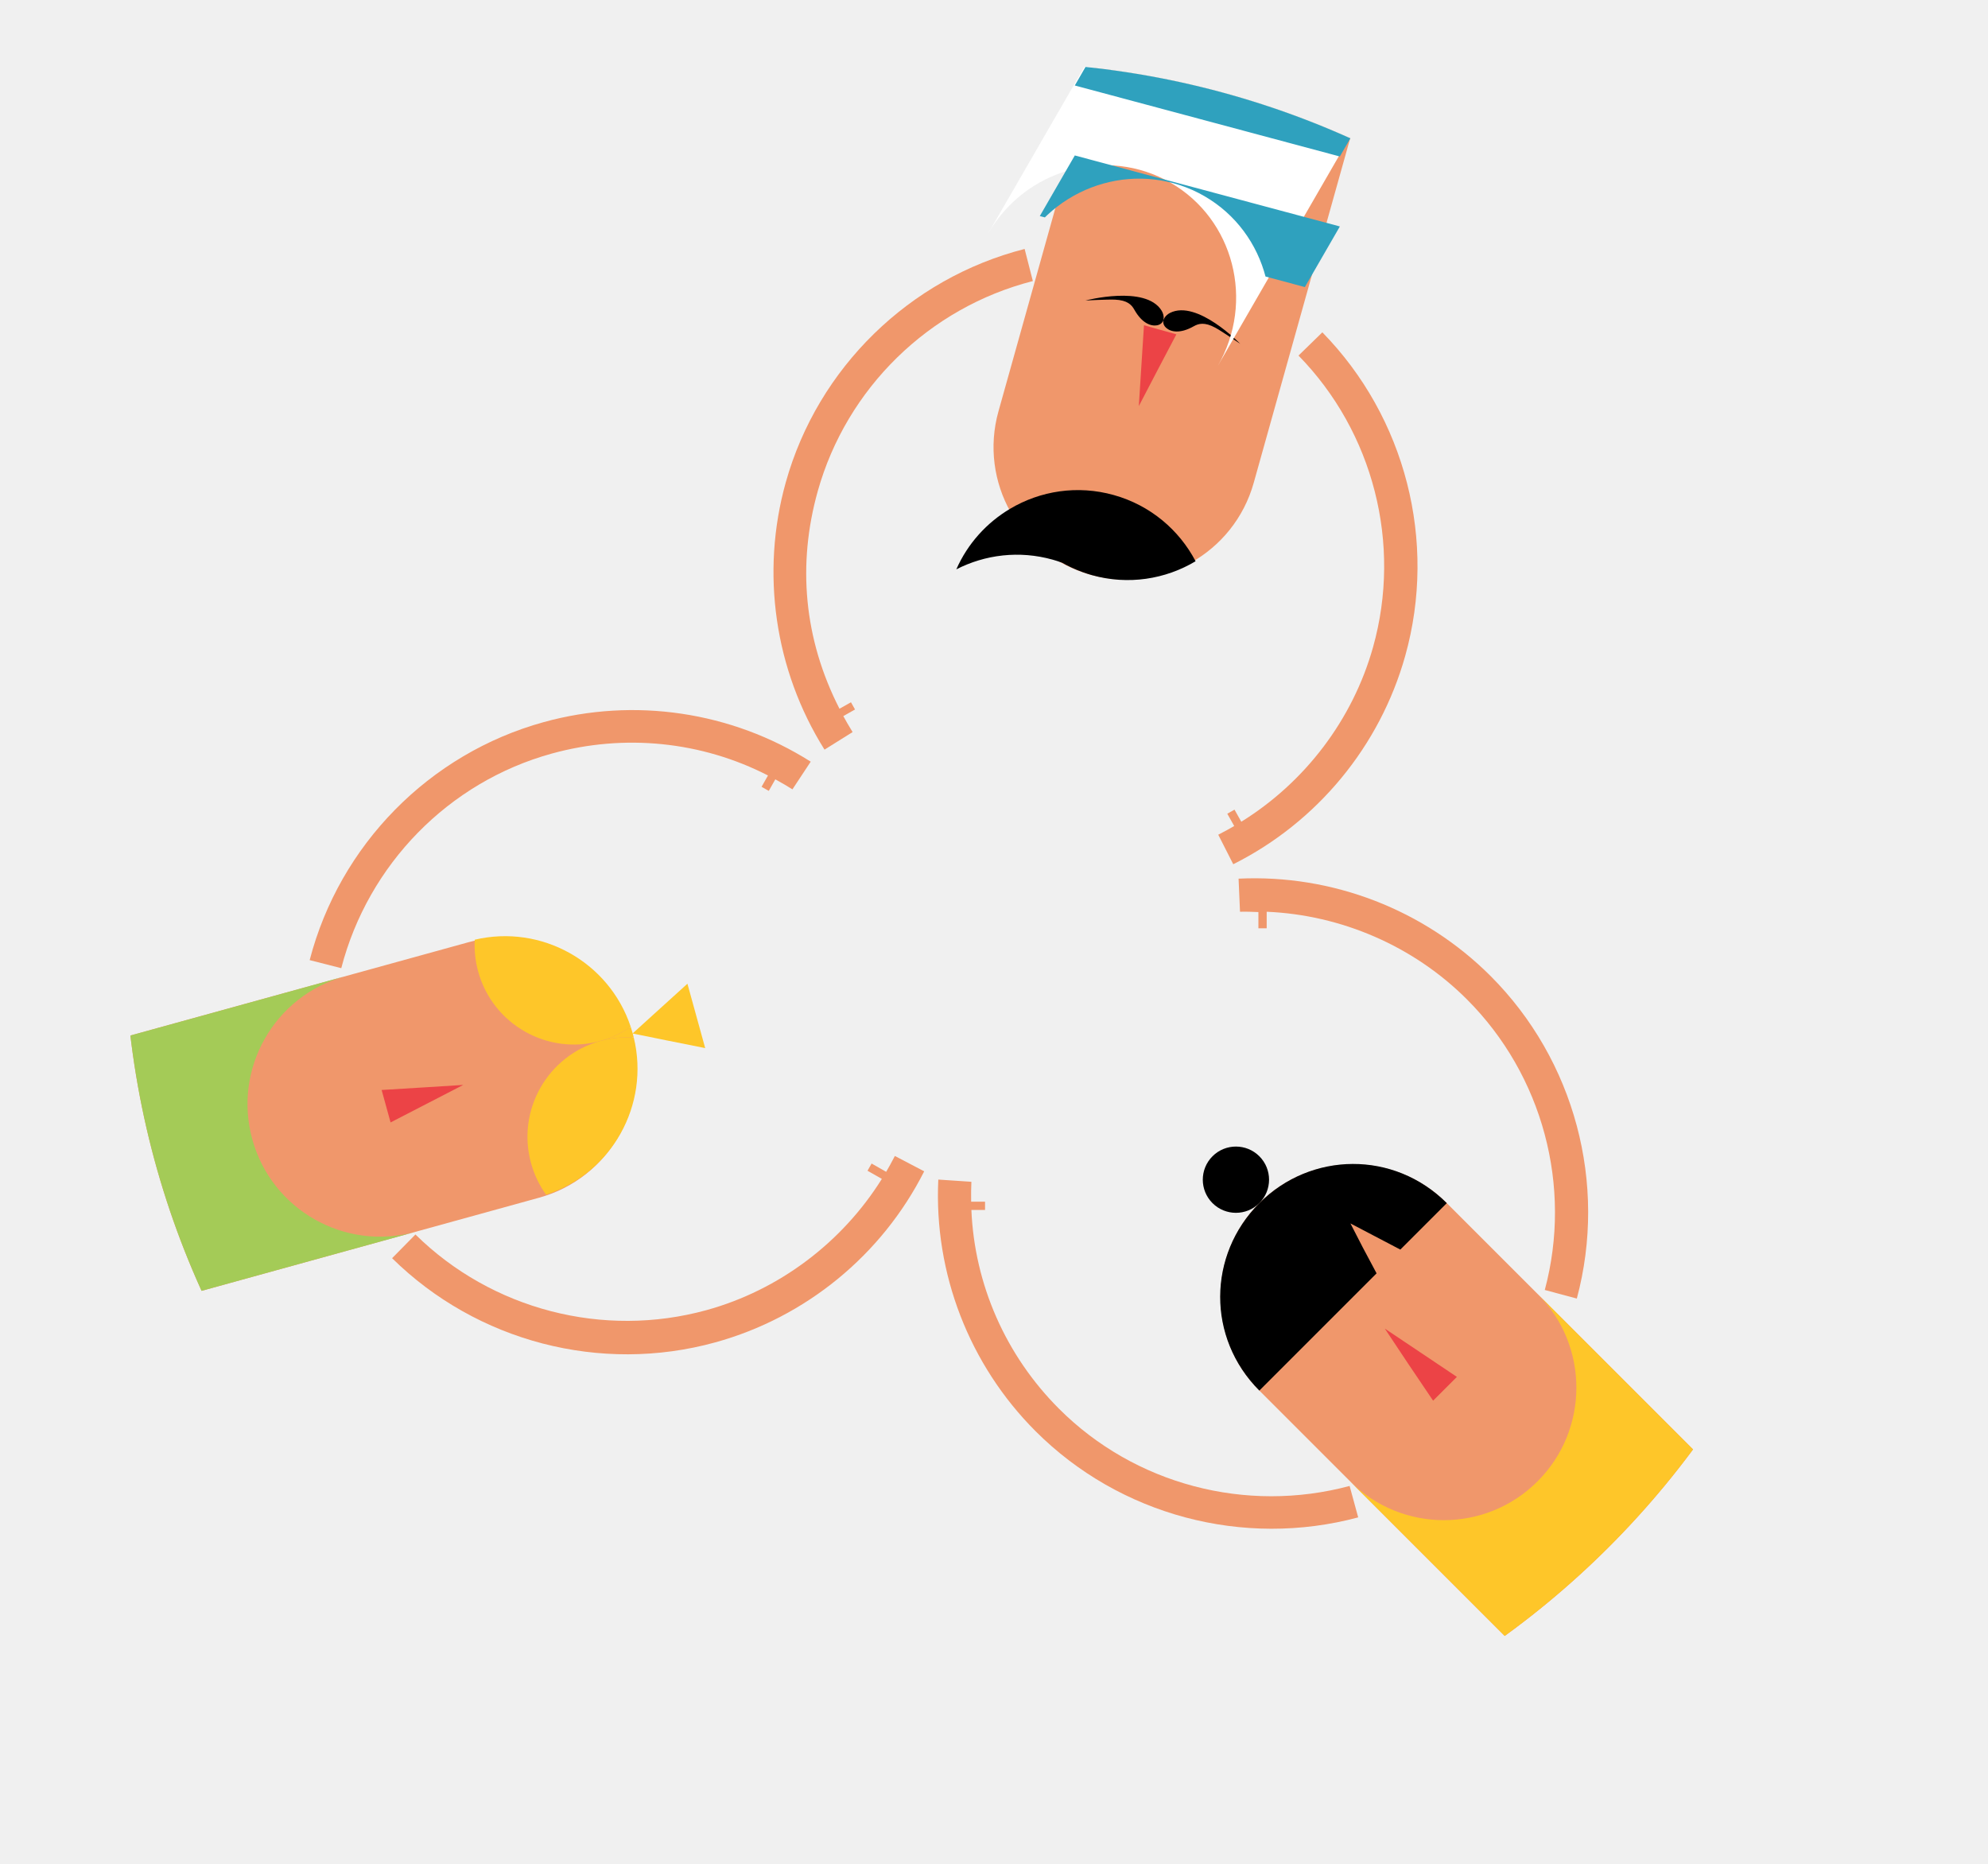
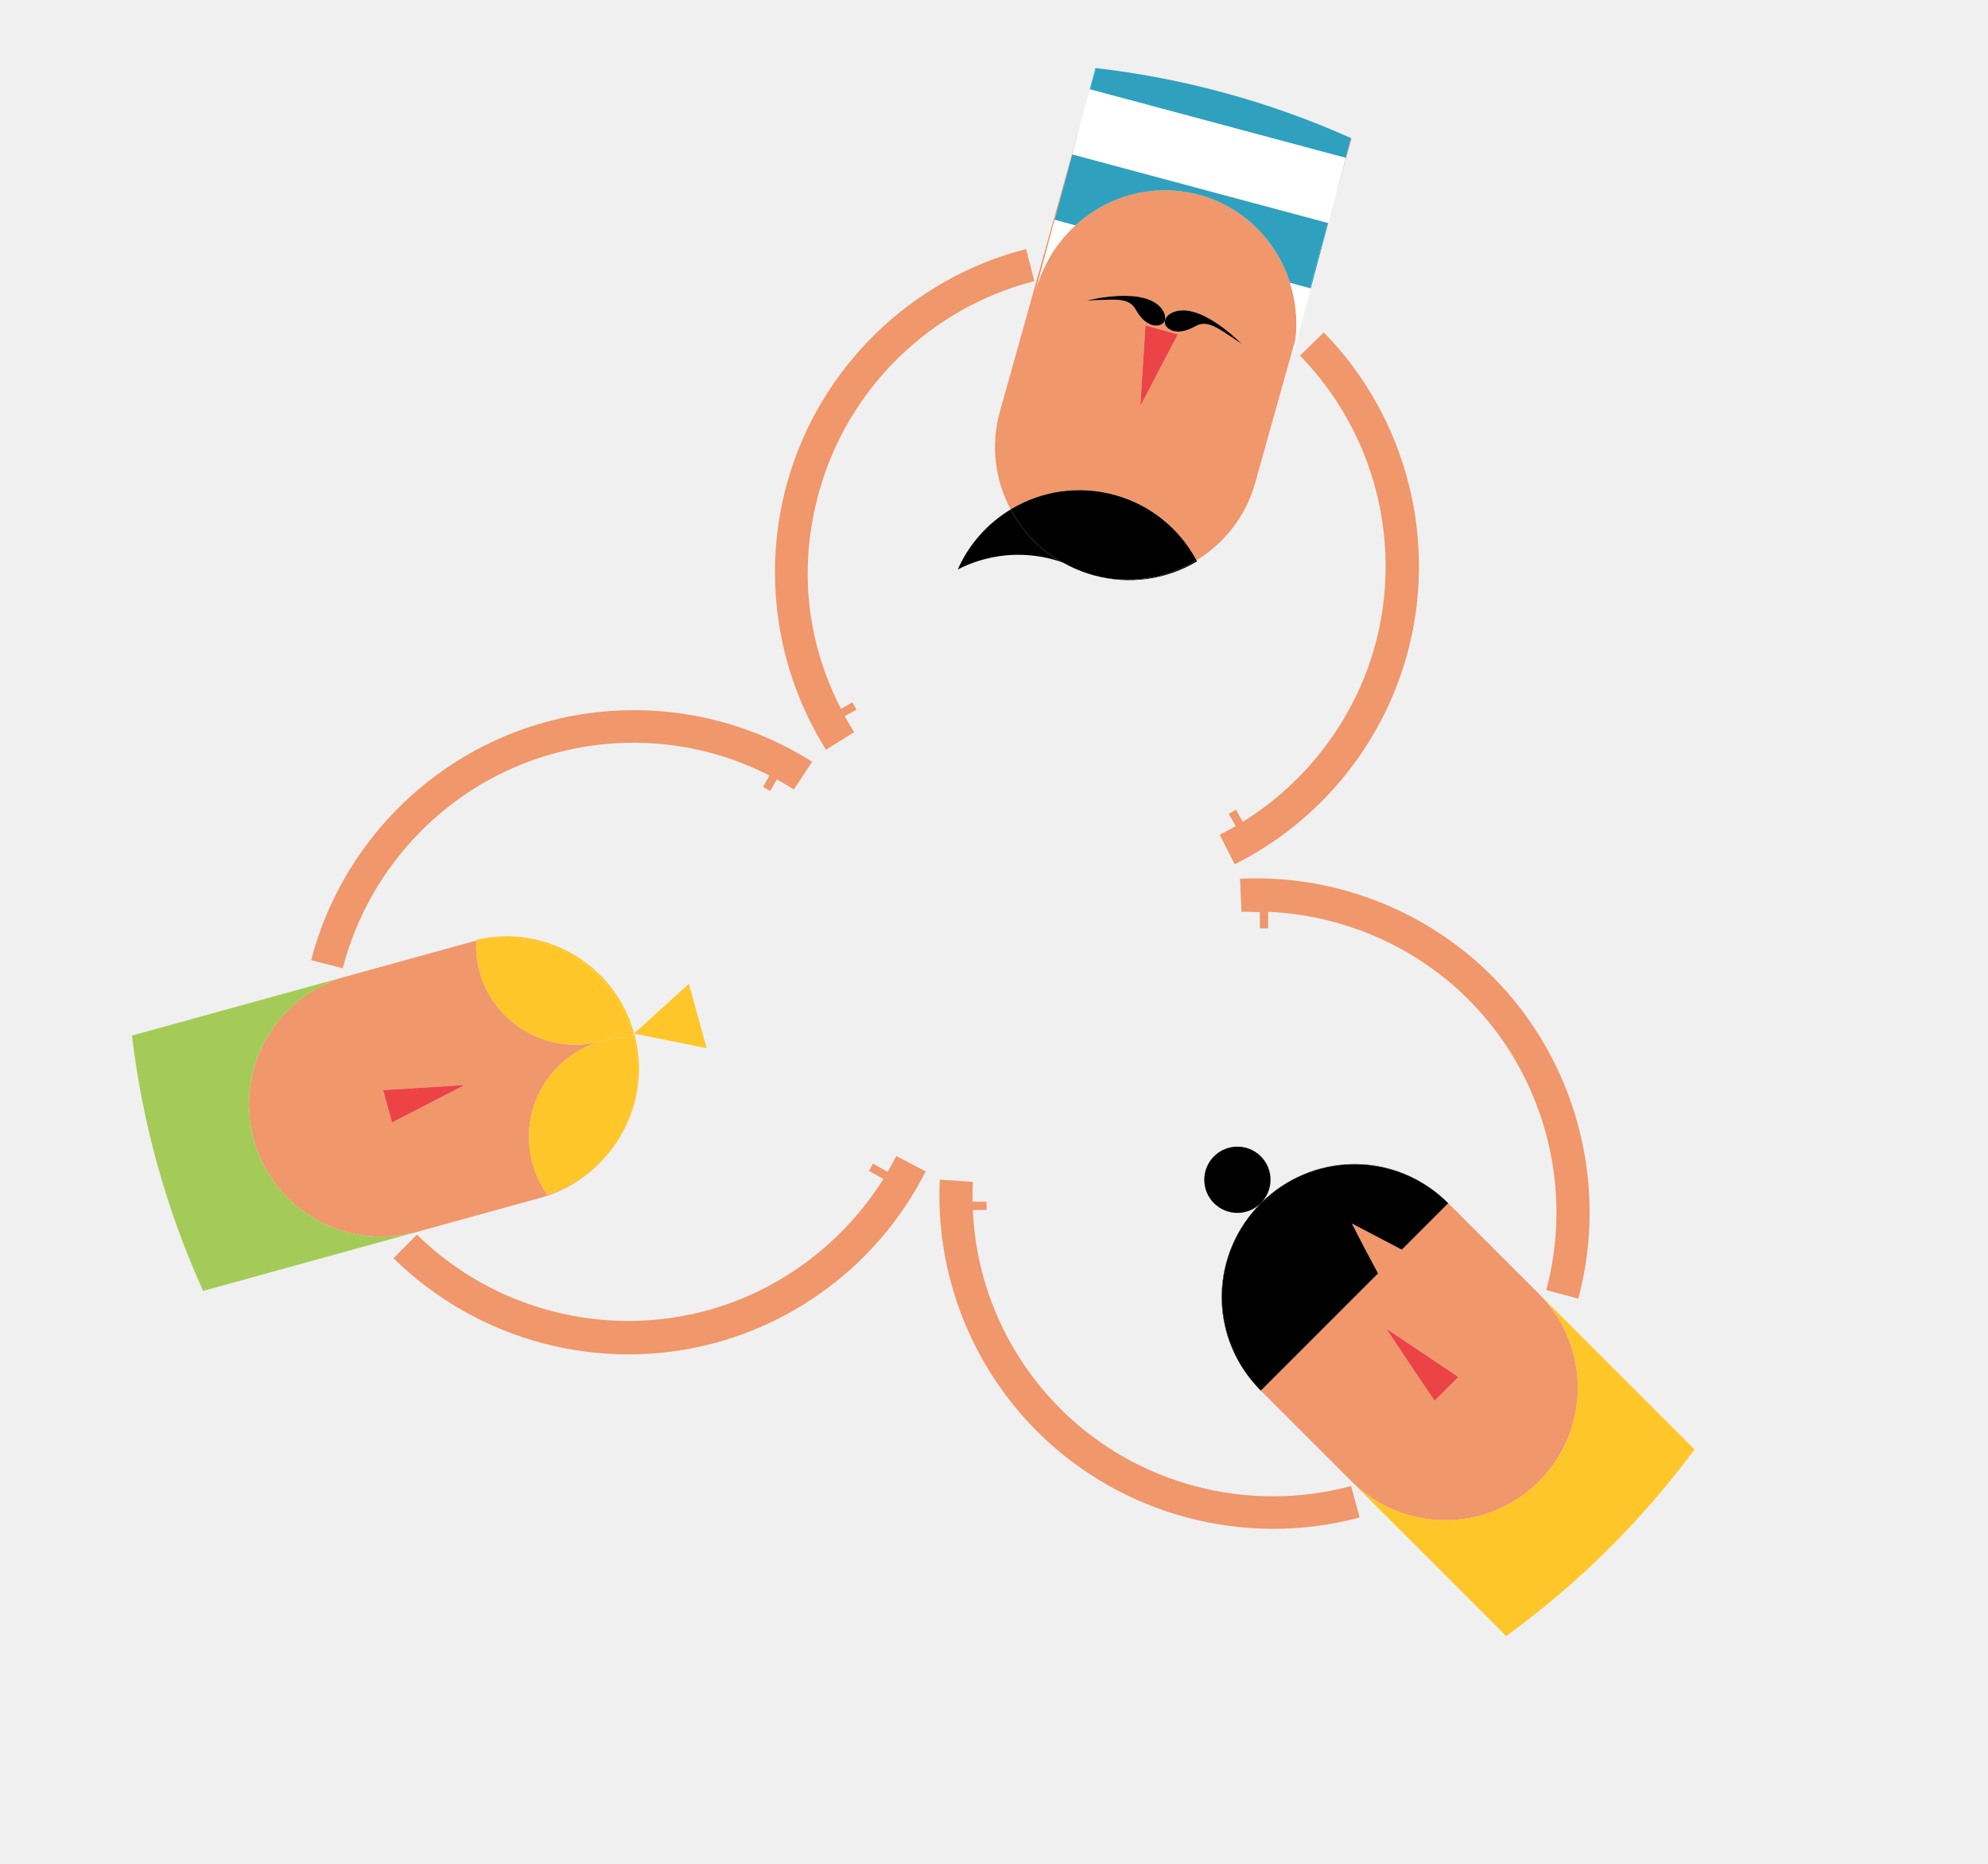
- <svg xmlns="http://www.w3.org/2000/svg" xmlns:xlink="http://www.w3.org/1999/xlink" version="1.1" id="Capa_1" x="0px" y="0px" width="480px" height="450px" viewBox="0 0 480 450" enable-background="new 0 0 480 450" xml:space="preserve">
-   <g>
-     <g>
-       <g>
-         <defs>
-           <circle id="SVGID_1_" cx="239.999" cy="225.002" r="209.989" />
-         </defs>
-         <clipPath id="SVGID_2_">
-           <use xlink:href="#SVGID_1_" overflow="visible" />
-         </clipPath>
-         <g clip-path="url(#SVGID_2_)">
-           <g>
-             <path fill="#F0976B" d="M304.069,290.484c-12.497,12.498-12.497,32.758,0,45.256l101.823,101.822       c12.497,12.498,32.758,12.498,45.255,0c12.495-12.493,12.497-32.757,0.001-45.254L349.323,290.484       C336.827,277.989,316.565,277.989,304.069,290.484z" />
-             <polygon fill="#EC4346" points="348.895,335.312 346.023,338.183 340.067,329.357 334.354,320.771 343.063,326.605        351.767,332.439      " />
-             <path d="M326.977,293.869" />
-             <path fill="#FEC629" d="M371.242,357.658c-12.497,12.5-32.757,12.499-45.254,0.002l79.903,79.902       c12.497,12.498,32.758,12.498,45.255,0c12.495-12.493,12.497-32.757,0.001-45.254l-79.904-79.903       C383.74,324.902,383.739,345.165,371.242,357.658z" />
-             <path d="M304.069,290.486c-12.497,12.496-12.729,32.527,0,45.255l28.304-28.305l-3.277-6.148l-3.038-5.901l6.025,3.157       l6.025,3.158l11.216-11.217C336.595,277.758,316.565,277.99,304.069,290.486z" />
-             <path d="M304.067,279.17c3.126,3.124,3.126,8.19,0.002,11.315c-3.122,3.123-8.19,3.123-11.313,0       c-3.124-3.125-3.124-8.19,0.002-11.315C295.879,276.047,300.946,276.048,304.067,279.17z" />
-             <path fill="#F0976B" d="M255.707,340.142c-12.896-12.896-20.407-30.009-21.167-48.007h3.298v-2h-3.357       c-0.021-2-0.011-3.297,0.061-4.795l-7.99-0.54c-1.086,22.644,7.477,44.743,23.497,60.763       c20.293,20.295,50.135,28.238,77.886,20.797l-2.073-7.589C300.868,365.473,273.986,358.419,255.707,340.142z" />
-             <path fill="#F0976B" d="M299.051,212.145l0.348,7.991c1.494-0.069,3.442,0.055,4.442,0.076l-0.001,3.922l2.001-0.001v-3.998       c18,0.759,35.463,8.269,48.355,21.163c18.28,18.278,25.491,45.161,18.79,70.156l7.736,2.072       c7.439-27.749-0.538-57.592-20.834-77.886C343.868,219.622,321.696,211.059,299.051,212.145z" />
-           </g>
-           <path d="M256.616,116.588" />
-           <path fill="#F0976B" d="M331.531,156.217c-4.918,17.565-16.501,32.7-31.821,42.182l-1.641-2.915l-1.742,0.982l1.671,2.969      c-0.86,0.508-2.514,1.423-3.854,2.098l3.624,7.129c20.268-10.156,35.419-28.504,41.525-50.32      c7.738-27.636,0.075-57.566-20.014-78.103l-5.757,5.61C331.624,104.351,338.5,131.328,331.531,156.217z" />
-           <path fill="#F0976B" d="M199.077,180.993l6.784-4.239c-0.797-1.269-1.773-2.98-2.244-3.862l2.829-1.592l-0.98-1.743      l-2.774,1.561c-8.657-16.934-10.167-34.94-5.254-52.501c6.97-24.891,26.872-44.343,51.943-50.758l-1.985-7.754      c-27.832,7.125-49.93,28.706-57.668,56.346C183.619,138.267,187.027,161.791,199.077,180.993z" />
-           <path fill="#F0976B" d="M263.268,138.757c17.021,4.763,34.678-5.169,39.443-22.188l38.823-138.666      c4.766-17.018-5.168-34.68-22.189-39.444c-17.018-4.765-34.678,5.17-39.44,22.188L241.079,99.312      C236.314,116.336,246.247,133.991,263.268,138.757z" />
-           <polygon fill="#EC4346" points="280.121,79.625 284.035,80.723 279.517,89.321 274.965,98.048 275.587,88.29 276.213,78.529           " />
-           <path d="M254.175,135.126c0.77,0.215,1.521,0.466,2.262,0.733c1.559,0.887,3.212,1.646,4.946,2.271      c0.738,0.267,1.485,0.514,2.251,0.73c8.803,2.466,17.77,0.99,25.042-3.355c-3.97-7.541-10.9-13.502-19.751-15.979      c-8.789-2.463-17.752-1.013-25.03,3.31c-5.615,3.331-10.228,8.366-12.997,14.63      C237.838,133.913,246.076,132.858,254.175,135.126z" />
-           <g>
-             <path d="M299.449,83.014c0,0-10.406-10.771-16.951-7.466c-1.287,0.652-1.59,1.738-1.59,1.738s-0.31,1.016,0.66,1.87       c1.104,0.976,3.338,1.501,6.677-0.39c1.143-0.643,2.599-1.065,5.229,0.375C295.04,79.995,299.449,83.014,299.449,83.014z" />
-             <path d="M262.089,72.553c0,0,14.489-3.803,18.359,2.419c0.765,1.227,0.46,2.311,0.46,2.311s-0.263,1.03-1.534,1.261       c-1.453,0.257-3.631-0.454-5.505-3.8c-0.64-1.146-1.667-2.263-4.666-2.398C267.426,72.265,262.089,72.553,262.089,72.553z" />
-           </g>
-           <g>
-             <path d="M138.287,266.758" />
-             <path fill="#F0976B" d="M133.226,181.944c17.581-4.854,36.177-2.938,52.204,5.289l-1.551,2.733l1.74,0.987l1.581-2.789       c1.752,0.969,2.867,1.615,4.132,2.418l4.413-6.684c-19.162-12.121-42.606-15.583-64.445-9.555       c-27.665,7.631-49.304,29.666-56.531,57.469l7.628,1.946C88.902,208.715,108.307,188.817,133.226,181.944z" />
-             <path fill="#F0976B" d="M223.146,282.807l-7.082-3.708c-0.677,1.335-1.59,2.967-2.1,3.827l-3.517-1.999l-0.989,1.74       l3.464,1.968c-9.542,15.28-24.732,26.827-42.312,31.677c-24.915,6.874-51.875-0.09-70.305-18.256l-5.633,5.726       c20.463,20.166,50.352,27.959,78.017,20.327C194.53,318.086,212.916,303.037,223.146,282.807z" />
-             <path fill="#F0976B" d="M152.496,249.823c-4.698-17.038-22.319-27.038-39.358-22.336l-138.81,38.3       c-17.039,4.701-27.039,22.322-22.337,39.357c4.7,17.035,22.323,27.038,39.359,22.336l138.812-38.303       C147.199,284.479,157.199,266.856,152.496,249.823z" />
-             <polygon fill="#EC4346" points="93.225,267.087 92.145,263.168 101.961,262.569 111.844,261.949 103.075,266.476        94.303,271.002      " />
-             <path fill="#A4CB57" d="M60.919,275.093c-4.7-17.039,5.3-34.663,22.334-39.362l-108.926,30.057       c-17.039,4.7-27.039,22.321-22.336,39.356c4.7,17.036,22.323,27.038,39.359,22.336l108.927-30.054       C83.242,302.125,65.618,292.127,60.919,275.093z" />
-             <polygon fill="#FEC629" points="168.122,245.281 170.269,253.056 161.474,251.3 152.732,249.527 159.352,243.52        165.978,237.513      " />
-             <g>
-               <path fill="#FEC629" d="M153.027,250.52c-0.084-0.333-0.159-0.665-0.25-1.001c-0.152-0.544-0.316-1.081-0.493-1.611        c-2.167,1.501-4.619,2.676-7.309,3.421C147.671,250.583,150.388,250.335,153.027,250.52z" />
-               <path fill="#FEC629" d="M144.976,251.328c2.69-0.745,5.141-1.92,7.309-3.421c-5.207-15.657-21.548-24.812-37.656-21.023        c-0.138,2.528,0.12,5.117,0.828,7.695C118.982,247.352,132.199,254.854,144.976,251.328z" />
-               <path fill="#FEC629" d="M153.027,250.52c-2.638-0.185-5.355,0.063-8.051,0.809c-12.776,3.526-20.277,16.743-16.751,29.519        c0.774,2.81,2.021,5.364,3.625,7.604C147.698,283.296,156.957,266.766,153.027,250.52z" />
-             </g>
-           </g>
-           <g>
-             <g>
-               <g>
-                 <defs>
-                   <path id="SVGID_3_" d="M318.366-62.375c-17.071-4.575-34.692,5.835-39.358,23.247l-29.305,109.37          c4.665-17.414,22.286-27.822,39.358-23.25c17.069,4.574,27.127,22.399,22.46,39.813l29.305-109.37          C345.493-39.975,335.437-57.801,318.366-62.375z" />
-                 </defs>
-                 <clipPath id="SVGID_4_">
-                   <use xlink:href="#SVGID_3_" overflow="visible" />
-                 </clipPath>
-                 <rect x="216.019" y="-79.355" transform="matrix(0.9659 0.2588 -0.2588 0.9659 15.5784 -76.0888)" clip-path="url(#SVGID_4_)" fill="#FFFFFF" width="161.501" height="200.953" />
-               </g>
-             </g>
-             <g>
-               <g>
-                 <defs>
-                   <path id="SVGID_5_" d="M318.366-62.375c-17.071-4.575-34.692,5.835-39.358,23.247l-29.305,109.37          c4.665-17.414,22.286-27.822,39.358-23.25c17.069,4.574,27.127,22.399,22.46,39.813l29.305-109.37          C345.493-39.975,335.437-57.801,318.366-62.375z" />
-                 </defs>
-                 <clipPath id="SVGID_6_">
-                   <use xlink:href="#SVGID_5_" overflow="visible" />
-                 </clipPath>
-                 <rect x="268.055" y="-16.962" transform="matrix(0.9659 0.2588 -0.2588 0.9659 8.1254 -79.321)" clip-path="url(#SVGID_6_)" fill="#2FA1BE" width="74.501" height="16.32" />
-               </g>
-             </g>
-             <g>
-               <g>
-                 <defs>
-                   <path id="SVGID_7_" d="M318.366-62.375c-17.071-4.575-34.692,5.835-39.358,23.247l-29.305,109.37          c4.665-17.414,22.286-27.822,39.358-23.25c17.069,4.574,27.127,22.399,22.46,39.813l29.305-109.37          C345.493-39.975,335.437-57.801,318.366-62.375z" />
-                 </defs>
-                 <clipPath id="SVGID_8_">
-                   <use xlink:href="#SVGID_7_" overflow="visible" />
-                 </clipPath>
-                 <rect x="259.739" y="14.075" transform="matrix(0.9659 0.2588 -0.2588 0.9659 15.8742 -76.1073)" clip-path="url(#SVGID_8_)" fill="#2FA1BE" width="74.5" height="16.321" />
-               </g>
-             </g>
-             <g>
-               <g>
-                 <defs>
-                   <path id="SVGID_9_" d="M318.366-62.375c-17.071-4.575-34.692,5.835-39.358,23.247l-29.305,109.37          c4.665-17.414,22.286-27.822,39.358-23.25c17.069,4.574,27.127,22.399,22.46,39.813l29.305-109.37          C345.493-39.975,335.437-57.801,318.366-62.375z" />
-                 </defs>
-                 <clipPath id="SVGID_10_">
-                   <use xlink:href="#SVGID_9_" overflow="visible" />
-                 </clipPath>
-                 <rect x="251.291" y="45.605" transform="matrix(0.9659 0.2588 -0.2588 0.9659 23.7484 -72.8498)" clip-path="url(#SVGID_10_)" fill="#2FA1BE" width="74.499" height="16.322" />
-               </g>
-             </g>
-           </g>
-         </g>
-       </g>
-     </g>
-   </g>
+ <svg xmlns="http://www.w3.org/2000/svg" version="1.1" id="Capa_1" x="0px" y="0px" width="480px" height="450px" viewBox="0 0 480 450" enable-background="new 0 0 480 450" xml:space="preserve">
+   <path fill="#F0976B" d="M305.574,289.41c-0.387,0.35-0.769,0.711-1.142,1.085c-0.003,0.003-0.006,0.007-0.009,0.009  c-0.003,0.004-0.007,0.006-0.01,0.01c-0.356,0.355-0.7,0.721-1.035,1.089c0.339-0.371,0.685-0.738,1.044-1.098  C304.8,290.128,305.185,289.764,305.574,289.41z" />
+   <path fill="#F0976B" d="M349.678,290.504c-0.016-0.016-0.032-0.031-0.049-0.047C349.646,290.473,349.662,290.488,349.678,290.504  L349.678,290.504z" />
+   <path fill="#F0976B" d="M371.598,357.677c12.496-12.493,12.498-32.756,0.001-45.253l-21.92-21.92l-11.217,11.217l-6.024-3.158  l-6.026-3.157l3.039,5.901l3.277,6.149l-28.304,28.303l21.92,21.92C338.841,370.176,359.101,370.177,371.598,357.677z   M340.422,329.376l-5.714-8.587l8.709,5.835l8.704,5.834l-2.872,2.872l-2.871,2.872L340.422,329.376z" />
+   <polygon fill="#EC4346" points="352.121,332.458 343.417,326.624 334.708,320.789 340.422,329.376 346.378,338.202 349.249,335.33   " />
+   <path fill="#FEC629" d="M371.598,357.677c-12.497,12.5-32.757,12.499-45.254,0.002l37.33,37.33  c8.803-6.402,17.226-13.563,25.165-21.504c7.448-7.448,14.211-15.321,20.306-23.534l-37.546-37.547  C384.096,324.921,384.094,345.184,371.598,357.677z" />
+   <path d="M303.379,291.603c-11.452,12.547-11.318,31.796,1.044,44.157l0.001-0.001C292.285,323.621,291.94,304.162,303.379,291.603z" />
+   <path d="M349.629,290.457c-12.331-12.279-31.476-12.435-44.007-1.092C318.167,278.036,337.523,278.4,349.629,290.457z" />
+   <path d="M329.45,301.307l-3.039-5.901l6.026,3.157l6.024,3.158l11.217-11.217c-0.017-0.016-0.033-0.031-0.05-0.047  c-12.106-12.057-31.462-12.421-44.007-1.092c-0.002,0-0.003,0.002-0.006,0.004c-0.014,0.014-0.027,0.027-0.042,0.041  c-0.39,0.354-0.774,0.718-1.151,1.095c-0.359,0.359-0.705,0.727-1.044,1.098c-11.439,12.56-11.094,32.019,1.045,44.156  l28.304-28.303L329.45,301.307z" />
+   <path d="M304.433,290.495c3.113-3.126,3.112-8.185-0.011-11.307c-3.122-3.122-8.188-3.122-11.311,0.001  c-3.126,3.125-3.126,8.19-0.001,11.314c3.12,3.12,8.181,3.122,11.304,0.01c0.003-0.004,0.006-0.008,0.009-0.01  C304.426,290.501,304.43,290.498,304.433,290.495z" />
+   <polygon points="304.433,290.495 304.423,290.504 304.414,290.514 304.424,290.504 " />
+   <path fill="#F0976B" d="M256.062,340.161c-12.895-12.896-20.406-30.01-21.167-48.008h3.298v-2h-3.357  c-0.021-1.999-0.011-3.296,0.061-4.795l-7.99-0.539c-1.086,22.644,7.478,44.742,23.497,60.762  c20.293,20.295,50.136,28.239,77.887,20.798l-2.073-7.59C301.223,365.491,274.34,358.438,256.062,340.161z" />
+   <path fill="#F0976B" d="M299.406,212.164l0.348,7.991c1.494-0.069,3.442,0.055,4.442,0.075v3.922l2-0.001v-3.998  c18,0.758,35.464,8.269,48.356,21.163c18.28,18.278,25.491,45.161,18.789,70.156l7.737,2.072  c7.439-27.749-0.538-57.591-20.834-77.886C344.223,219.641,322.05,211.077,299.406,212.164z" />
+   <path fill="#F0976B" d="M298.122,208.681c20.267-10.156,35.418-28.504,41.524-50.32c7.739-27.636,0.075-57.566-20.014-78.103  l-5.757,5.611c18.104,18.501,24.979,45.478,18.01,70.367c-4.918,17.565-16.502,32.7-31.821,42.182l-1.641-2.915l-1.743,0.982  l1.671,2.969c-0.86,0.508-2.514,1.423-3.854,2.098L298.122,208.681z" />
+   <path fill="#F0976B" d="M203.973,172.91l2.829-1.592l-0.98-1.743l-2.775,1.561c-8.656-16.934-10.167-34.94-5.253-52.501  c6.97-24.891,26.872-44.343,51.944-50.758l-1.986-7.754c-27.832,7.125-49.93,28.706-57.667,56.346  c-6.108,21.818-2.701,45.342,9.349,64.543l6.785-4.239C205.42,175.503,204.443,173.792,203.973,172.91z" />
+   <path fill="#F0976B" d="M311.477,68.284c-3.204-10.104-11.212-18.366-22.061-21.273c-10.849-2.906-21.914,0.245-29.74,7.392  c-4.49,4.1-7.918,9.51-9.618,15.857l4.608-17.2l4.225-15.766l1.944-7.255l-19.401,69.291c-2.312,8.259-1.155,16.663,2.582,23.675  c0.08-0.047,0.154-0.103,0.234-0.15c7.277-4.323,16.24-5.773,25.03-3.311c8.754,2.449,15.625,8.312,19.615,15.737  c6.679-4.067,11.895-10.571,14.17-18.695l9.759-34.854C313.323,77.097,312.823,72.529,311.477,68.284z M280.803,74.991  c0.765,1.227,0.46,2.311,0.46,2.311s-0.262,1.03-1.534,1.261c-1.453,0.257-3.631-0.454-5.505-3.801  c-0.64-1.146-1.666-2.263-4.666-2.398c-1.776-0.08-7.114,0.208-7.114,0.208S276.934,68.77,280.803,74.991z M279.871,89.34  l-4.551,8.728l0.621-9.759l0.627-9.761l3.908,1.097l3.913,1.097L279.871,89.34z M299.805,83.032c0,0-4.409-3.018-5.975-3.874  c-2.632-1.44-4.088-1.018-5.23-0.375c-3.339,1.892-5.572,1.366-6.677,0.39c-0.97-0.854-0.66-1.87-0.66-1.87s0.304-1.086,1.591-1.738  C289.399,72.261,299.805,83.032,299.805,83.032z" />
+   <path fill="#F0976B" d="M256.792,135.878c-0.161-0.058-0.326-0.112-0.489-0.168c2.255,1.293,4.702,2.333,7.32,3.066  c0.074,0.021,0.148,0.036,0.223,0.057c-0.715-0.207-1.417-0.434-2.108-0.684C260.004,137.524,258.35,136.766,256.792,135.878z" />
+   <path fill="#F0976B" d="M322.516,47.118l3.84-13.713c-0.05-0.022-0.099-0.044-0.147-0.066l-1.275,4.756L322.516,47.118z" />
+   <polygon fill="#EC4346" points="276.569,78.548 275.942,88.309 275.321,98.067 279.871,89.34 284.39,80.742 280.477,79.645 " />
+   <path d="M244.016,123.006c-5.506,3.331-10.033,8.304-12.763,14.48c6.939-3.554,15.179-4.609,23.276-2.341  c0.603,0.168,1.191,0.362,1.773,0.565C251.01,132.673,246.799,128.225,244.016,123.006z" />
+   <path d="M263.846,138.833c0.049,0.014,0.096,0.032,0.144,0.046c8.802,2.466,17.769,0.99,25.041-3.354  c-0.042-0.082-0.092-0.161-0.135-0.242C281.646,139.697,272.67,141.234,263.846,138.833z" />
+   <path d="M269.281,119.545c-8.79-2.463-17.753-1.012-25.03,3.311c-0.08,0.048-0.154,0.103-0.234,0.15  c2.783,5.219,6.994,9.667,12.287,12.704c0.163,0.057,0.328,0.11,0.489,0.168c1.558,0.887,3.212,1.646,4.945,2.271  c0.691,0.25,1.394,0.477,2.108,0.684c8.824,2.401,17.8,0.865,25.05-3.55C284.906,127.856,278.034,121.994,269.281,119.545z" />
+   <path d="M282.854,75.566c-1.287,0.652-1.591,1.738-1.591,1.738s-0.31,1.017,0.66,1.87c1.104,0.976,3.338,1.501,6.677-0.39  c1.143-0.643,2.599-1.065,5.23,0.375c1.565,0.855,5.975,3.874,5.975,3.874S289.399,72.261,282.854,75.566z" />
+   <path d="M269.558,72.364c3,0.135,4.026,1.252,4.666,2.398c1.874,3.347,4.052,4.058,5.505,3.801c1.272-0.23,1.534-1.261,1.534-1.261  s0.305-1.083-0.46-2.311c-3.869-6.222-18.359-2.419-18.359-2.419S267.781,72.284,269.558,72.364z" />
+   <path fill="#F0976B" d="M185.785,187.252l-1.551,2.733l1.74,0.988l1.581-2.789c1.752,0.969,2.867,1.615,4.132,2.417l4.413-6.684  c-19.162-12.121-42.606-15.583-64.445-9.555c-27.665,7.631-49.304,29.665-56.531,57.469l7.628,1.947  c6.505-25.045,25.911-44.943,50.83-51.816C151.162,177.108,169.758,179.025,185.785,187.252z" />
+   <path fill="#F0976B" d="M173.045,324.127c21.839-6.022,40.226-21.07,50.456-41.301l-7.082-3.709c-0.677,1.336-1.59,2.967-2.1,3.828  l-3.516-2l-0.989,1.74l3.465,1.968c-9.542,15.28-24.732,26.828-42.312,31.678c-24.915,6.874-51.875-0.091-70.305-18.256  l-5.633,5.725C115.491,323.966,145.38,331.76,173.045,324.127z" />
+   <path fill="#F0976B" d="M61.274,275.111c4.695,17.016,22.285,27.01,39.302,22.347l29.94-8.261  c6.067-1.674,11.236-4.992,15.172-9.333c-3.586,3.856-8.161,6.874-13.483,8.605c-1.604-2.239-2.851-4.794-3.625-7.604  c-3.525-12.775,3.975-25.992,16.751-29.518c-12.776,3.525-25.994-3.977-29.521-16.75c-0.686-2.499-0.941-5.007-0.831-7.461  c-0.496,0.111-0.992,0.232-1.487,0.369l-29.966,8.269C66.542,240.508,56.582,258.101,61.274,275.111z M92.499,263.188l9.817-0.6  l9.883-0.62l-8.769,4.526l-8.772,4.526l-1.078-3.915L92.499,263.188z" />
+   <polygon fill="#EC4346" points="103.43,266.494 112.199,261.968 102.316,262.588 92.499,263.188 93.58,267.105 94.658,271.021 " />
+   <path fill="#A4CB57" d="M100.576,297.458L49.035,311.68l0,0.001l51.595-14.236C100.613,297.449,100.594,297.453,100.576,297.458z" />
+   <path fill="#A4CB57" d="M83.608,235.75l-51.755,14.28v0.001l51.673-14.257C83.554,235.766,83.581,235.757,83.608,235.75z" />
+   <path fill="#A4CB57" d="M61.274,275.111c-4.691-17.011,5.269-34.604,22.253-39.337l-51.673,14.257  c2.52,21.123,8.255,41.932,17.182,61.648l51.541-14.222C83.558,302.121,65.969,292.127,61.274,275.111z" />
+   <path fill="#FEC629" d="M153.136,249.557l8.692,1.762l8.795,1.757l-2.147-7.774l-2.144-7.77l-6.626,6.007l-6.583,5.976  c0.002,0.008,0.005,0.016,0.007,0.023C153.134,249.543,153.135,249.55,153.136,249.557z" />
+   <path fill="#FEC629" d="M152.851,249.842c0.062,0.229,0.112,0.458,0.171,0.687c0.119,0.007,0.241,0.002,0.359,0.011  c-0.083-0.328-0.156-0.654-0.245-0.982l-0.049-0.01l0.037-0.033c-0.15-0.537-0.312-1.066-0.485-1.588  c-0.102,0.07-0.212,0.132-0.316,0.201C152.513,248.691,152.691,249.262,152.851,249.842z" />
+   <path fill="#FEC629" d="M153.022,250.528c-0.059-0.229-0.109-0.458-0.171-0.687c-0.16-0.58-0.338-1.15-0.528-1.715  c-2.091,1.4-4.429,2.51-6.992,3.221C147.904,250.637,150.497,250.39,153.022,250.528z" />
+   <path fill="#FEC629" d="M153.136,249.557c-0.002-0.007-0.002-0.014-0.005-0.02c-0.002-0.008-0.005-0.016-0.007-0.023l-0.037,0.033  L153.136,249.557z" />
+   <path fill="#FEC629" d="M152.323,248.127c0.104-0.069,0.214-0.131,0.316-0.201c-5.207-15.656-21.548-24.811-37.656-21.023  c-0.004,0.077,0,0.156-0.003,0.234C130.964,223.526,147.111,232.623,152.323,248.127z" />
+   <path fill="#FEC629" d="M115.81,234.598c3.527,12.773,16.744,20.275,29.521,16.75c2.563-0.711,4.901-1.82,6.992-3.221  c-5.212-15.504-21.359-24.601-37.343-20.99C114.869,229.591,115.125,232.099,115.81,234.598z" />
+   <path fill="#FEC629" d="M145.688,279.864c7.092-7.625,10.304-18.535,7.694-29.325c-0.119-0.009-0.241-0.004-0.359-0.011  C155.739,261.275,152.656,272.18,145.688,279.864z" />
+   <path fill="#FEC629" d="M153.022,250.528c-2.526-0.138-5.119,0.108-7.691,0.819c-12.776,3.525-20.277,16.742-16.751,29.518  c0.774,2.811,2.021,5.365,3.625,7.604c5.322-1.731,9.897-4.749,13.483-8.605C152.656,272.18,155.739,261.275,153.022,250.528z" />
+   <path fill="#FEC629" d="M153.022,250.528c-2.525-0.139-5.119,0.108-7.691,0.819C147.904,250.637,150.496,250.391,153.022,250.528z" />
+   <polygon fill="#FFFFFF" points="263.115,21.531 260.835,30.041 263.21,21.557 " />
+   <path fill="#FFFFFF" d="M312.824,81.733c-0.183,1.692-0.493,3.394-0.948,5.091l4.609-17.198l-0.253-0.068L312.824,81.733z" />
+   <polygon fill="#FFFFFF" points="320.709,53.859 322.516,47.118 320.634,53.839 " />
+   <polygon fill="#FFFFFF" points="263.21,21.557 260.835,30.041 258.891,37.295 320.634,53.839 322.516,47.118 324.933,38.095 " />
+   <path fill="#FFFFFF" d="M311.477,68.284c1.346,4.245,1.847,8.812,1.348,13.449l3.408-12.175L311.477,68.284z" />
+   <path fill="#FFFFFF" d="M250.058,70.261c1.7-6.348,5.128-11.758,9.618-15.857l-5.01-1.342L250.058,70.261z" />
+   <path fill="#2FA1BE" d="M263.21,21.557l1.433-5.116c-0.053-0.006-0.105-0.011-0.159-0.018l-1.369,5.107L263.21,21.557z" />
+   <path fill="#2FA1BE" d="M324.933,38.095l1.275-4.756c-19.703-8.82-40.482-14.457-61.565-16.897l-1.433,5.116L324.933,38.095z" />
+   <polygon fill="#2FA1BE" points="316.233,69.558 316.486,69.626 320.709,53.859 320.634,53.839 " />
+   <path fill="#2FA1BE" d="M259.676,54.403c7.826-7.147,18.892-10.298,29.74-7.392c10.849,2.907,18.856,11.168,22.061,21.273  l4.756,1.274l4.401-15.719l-61.743-16.544l-4.225,15.766L259.676,54.403z" />
</svg>
